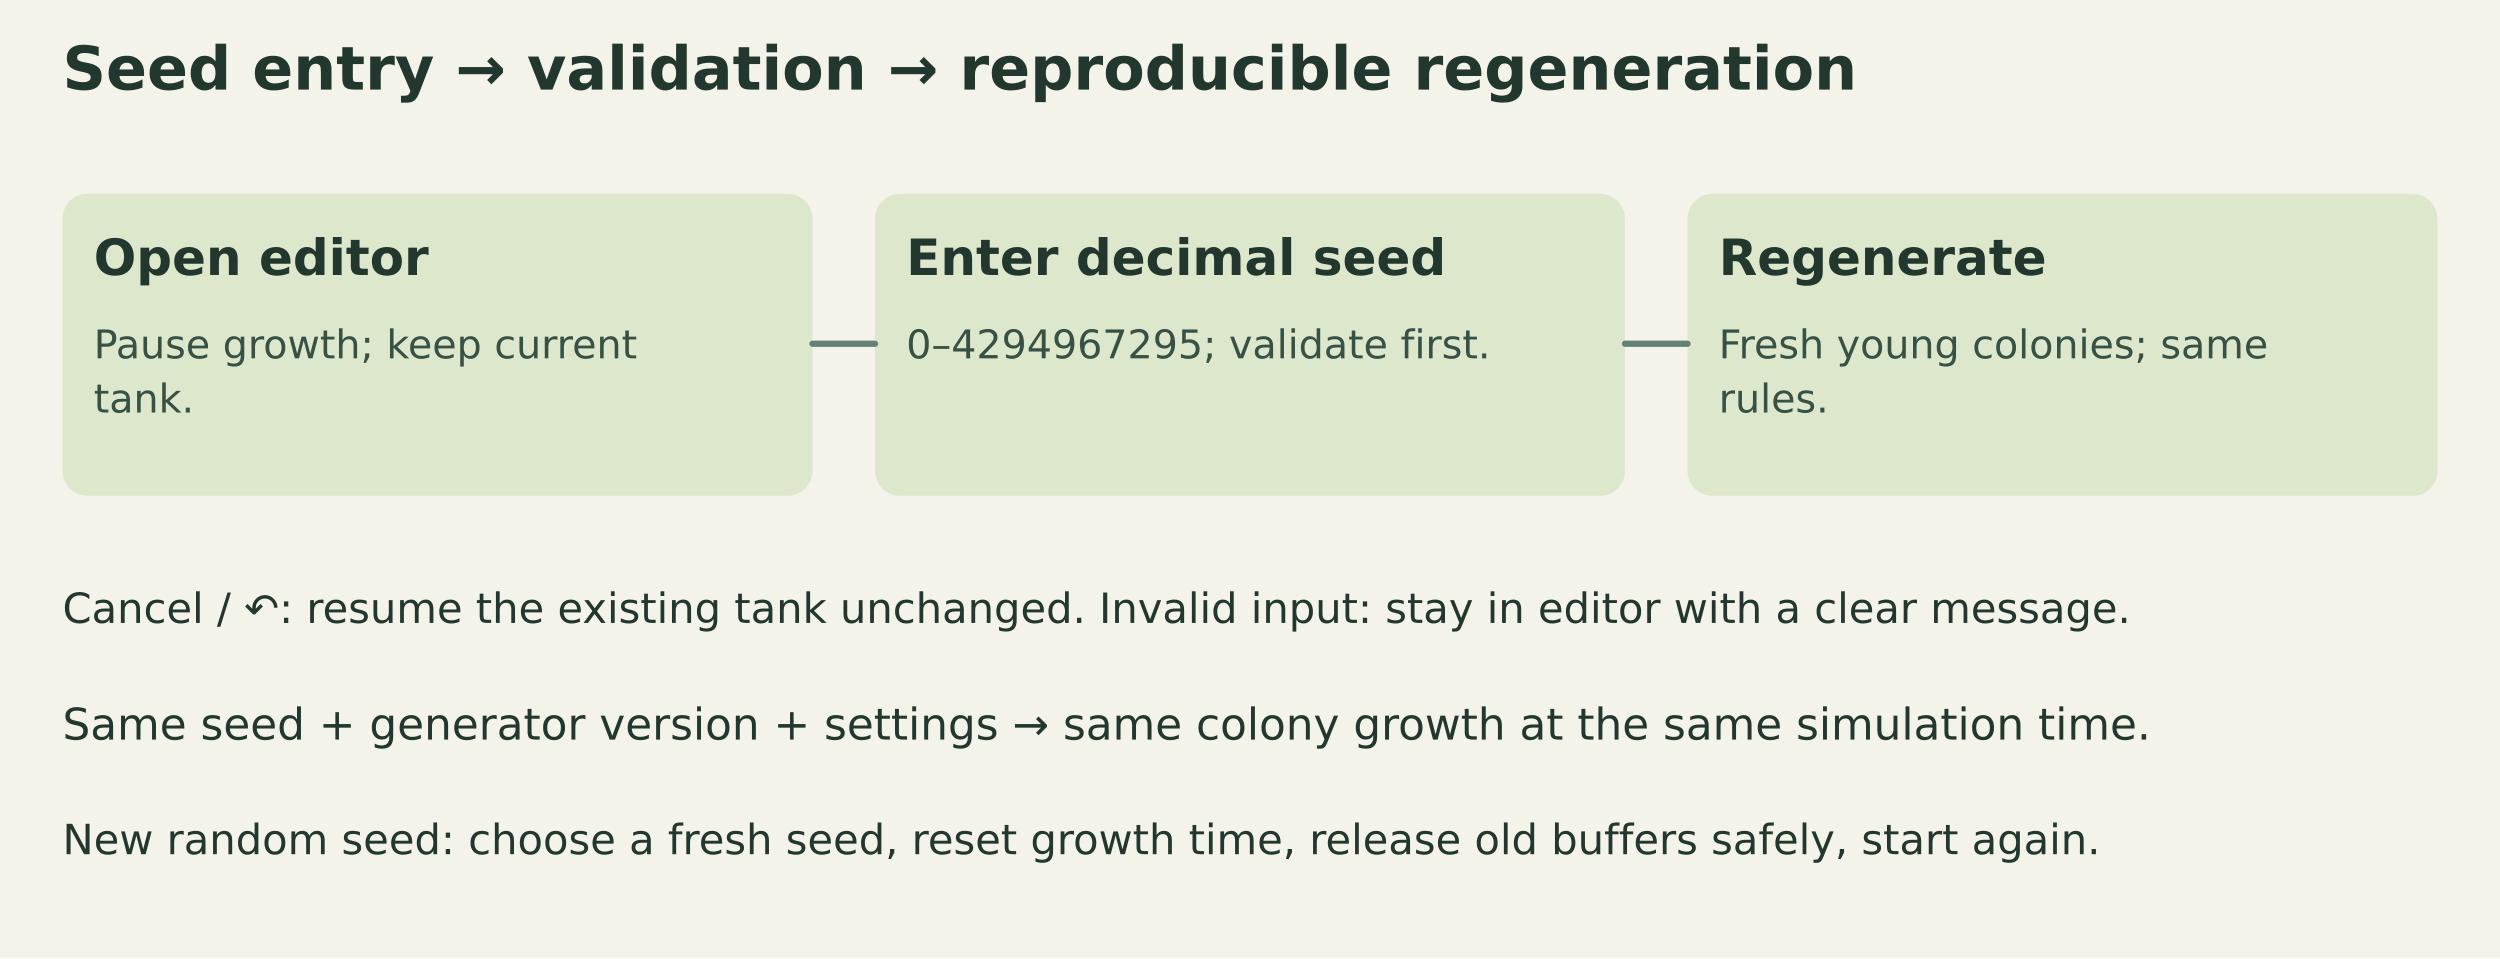
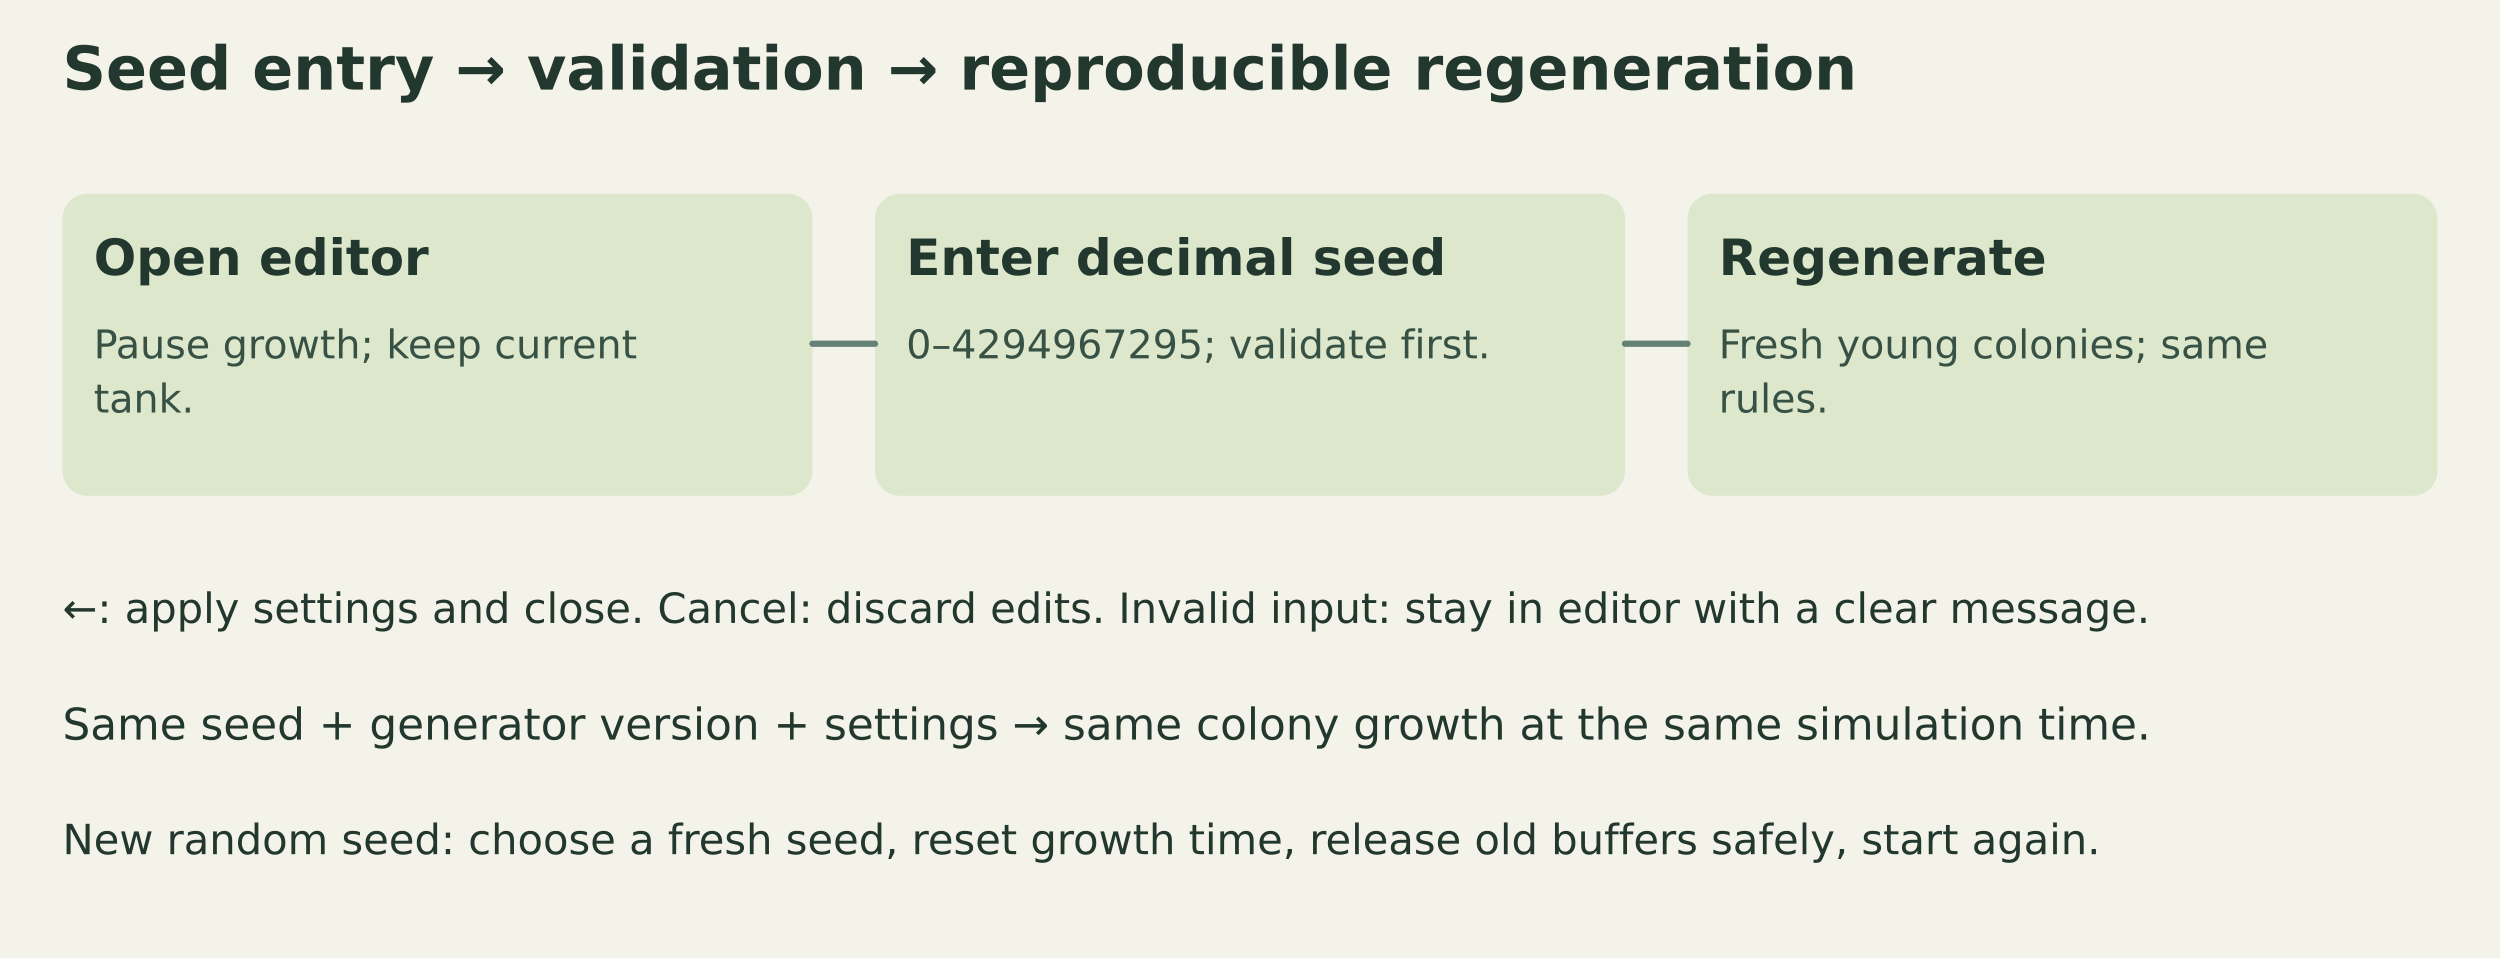
<svg xmlns="http://www.w3.org/2000/svg" viewBox="0 0 1200 460">
  <style>text{font-family:DejaVu Sans,sans-serif}</style>
  <rect x="0" y="0" width="1200" height="460" fill="#f4f3e9" rx="0" />
  <text x="30" y="43" font-size="29" fill="#22372d" font-weight="bold">Seed entry → validation → reproducible regeneration</text>
  <rect x="30" y="93" width="360" height="145" fill="#dce7cc" rx="12" />
  <text x="45" y="132" font-size="24" fill="#22372d" font-weight="bold">Open editor</text>
  <text x="45" y="172" font-size="19" fill="#375145" font-weight="normal">Pause growth; keep current</text>
  <text x="45" y="198" font-size="19" fill="#375145" font-weight="normal">tank.</text>
  <rect x="420" y="93" width="360" height="145" fill="#dce7cc" rx="12" />
  <text x="435" y="132" font-size="24" fill="#22372d" font-weight="bold">Enter decimal seed</text>
  <text x="435" y="172" font-size="19" fill="#375145" font-weight="normal">0–4294967295; validate first.</text>
  <rect x="810" y="93" width="360" height="145" fill="#dce7cc" rx="12" />
  <text x="825" y="132" font-size="24" fill="#22372d" font-weight="bold">Regenerate</text>
  <text x="825" y="172" font-size="19" fill="#375145" font-weight="normal">Fresh young colonies; same</text>
  <text x="825" y="198" font-size="19" fill="#375145" font-weight="normal">rules.</text>
  <path d="M390 165 H420 M780 165 H810" fill="none" stroke="#638175" stroke-width="3" opacity="1" stroke-linecap="round" stroke-linejoin="round" />
-   <text x="30" y="299" font-size="20" fill="#22372d" font-weight="normal">Cancel / ↶: resume the existing tank unchanged. Invalid input: stay in editor with a clear message.</text>
+   <text x="30" y="299" font-size="20" fill="#22372d" font-weight="normal">←: apply settings and close. Cancel: discard edits. Invalid input: stay in editor with a clear message.</text>
  <text x="30" y="355" font-size="21" fill="#22372d" font-weight="normal">Same seed + generator version + settings → same colony growth at the same simulation time.</text>
  <text x="30" y="410" font-size="20" fill="#22372d" font-weight="normal">New random seed: choose a fresh seed, reset growth time, release old buffers safely, start again.</text>
</svg>
